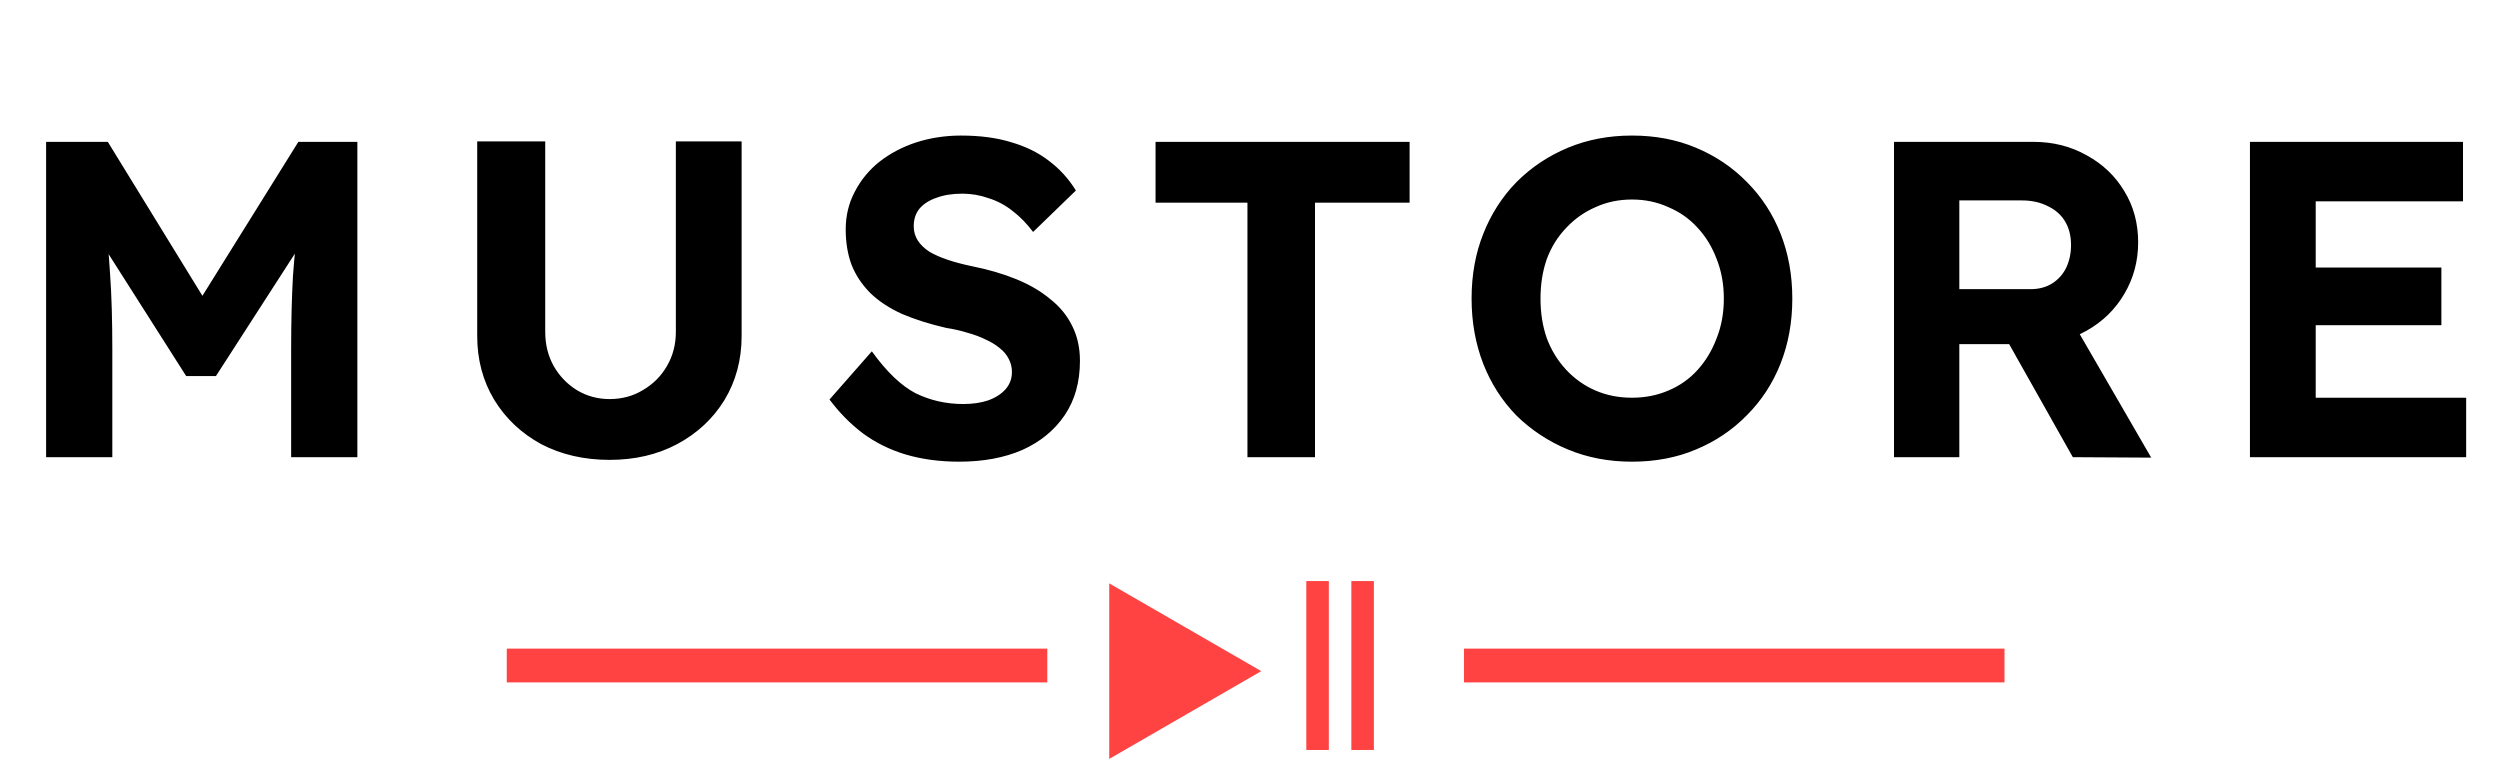
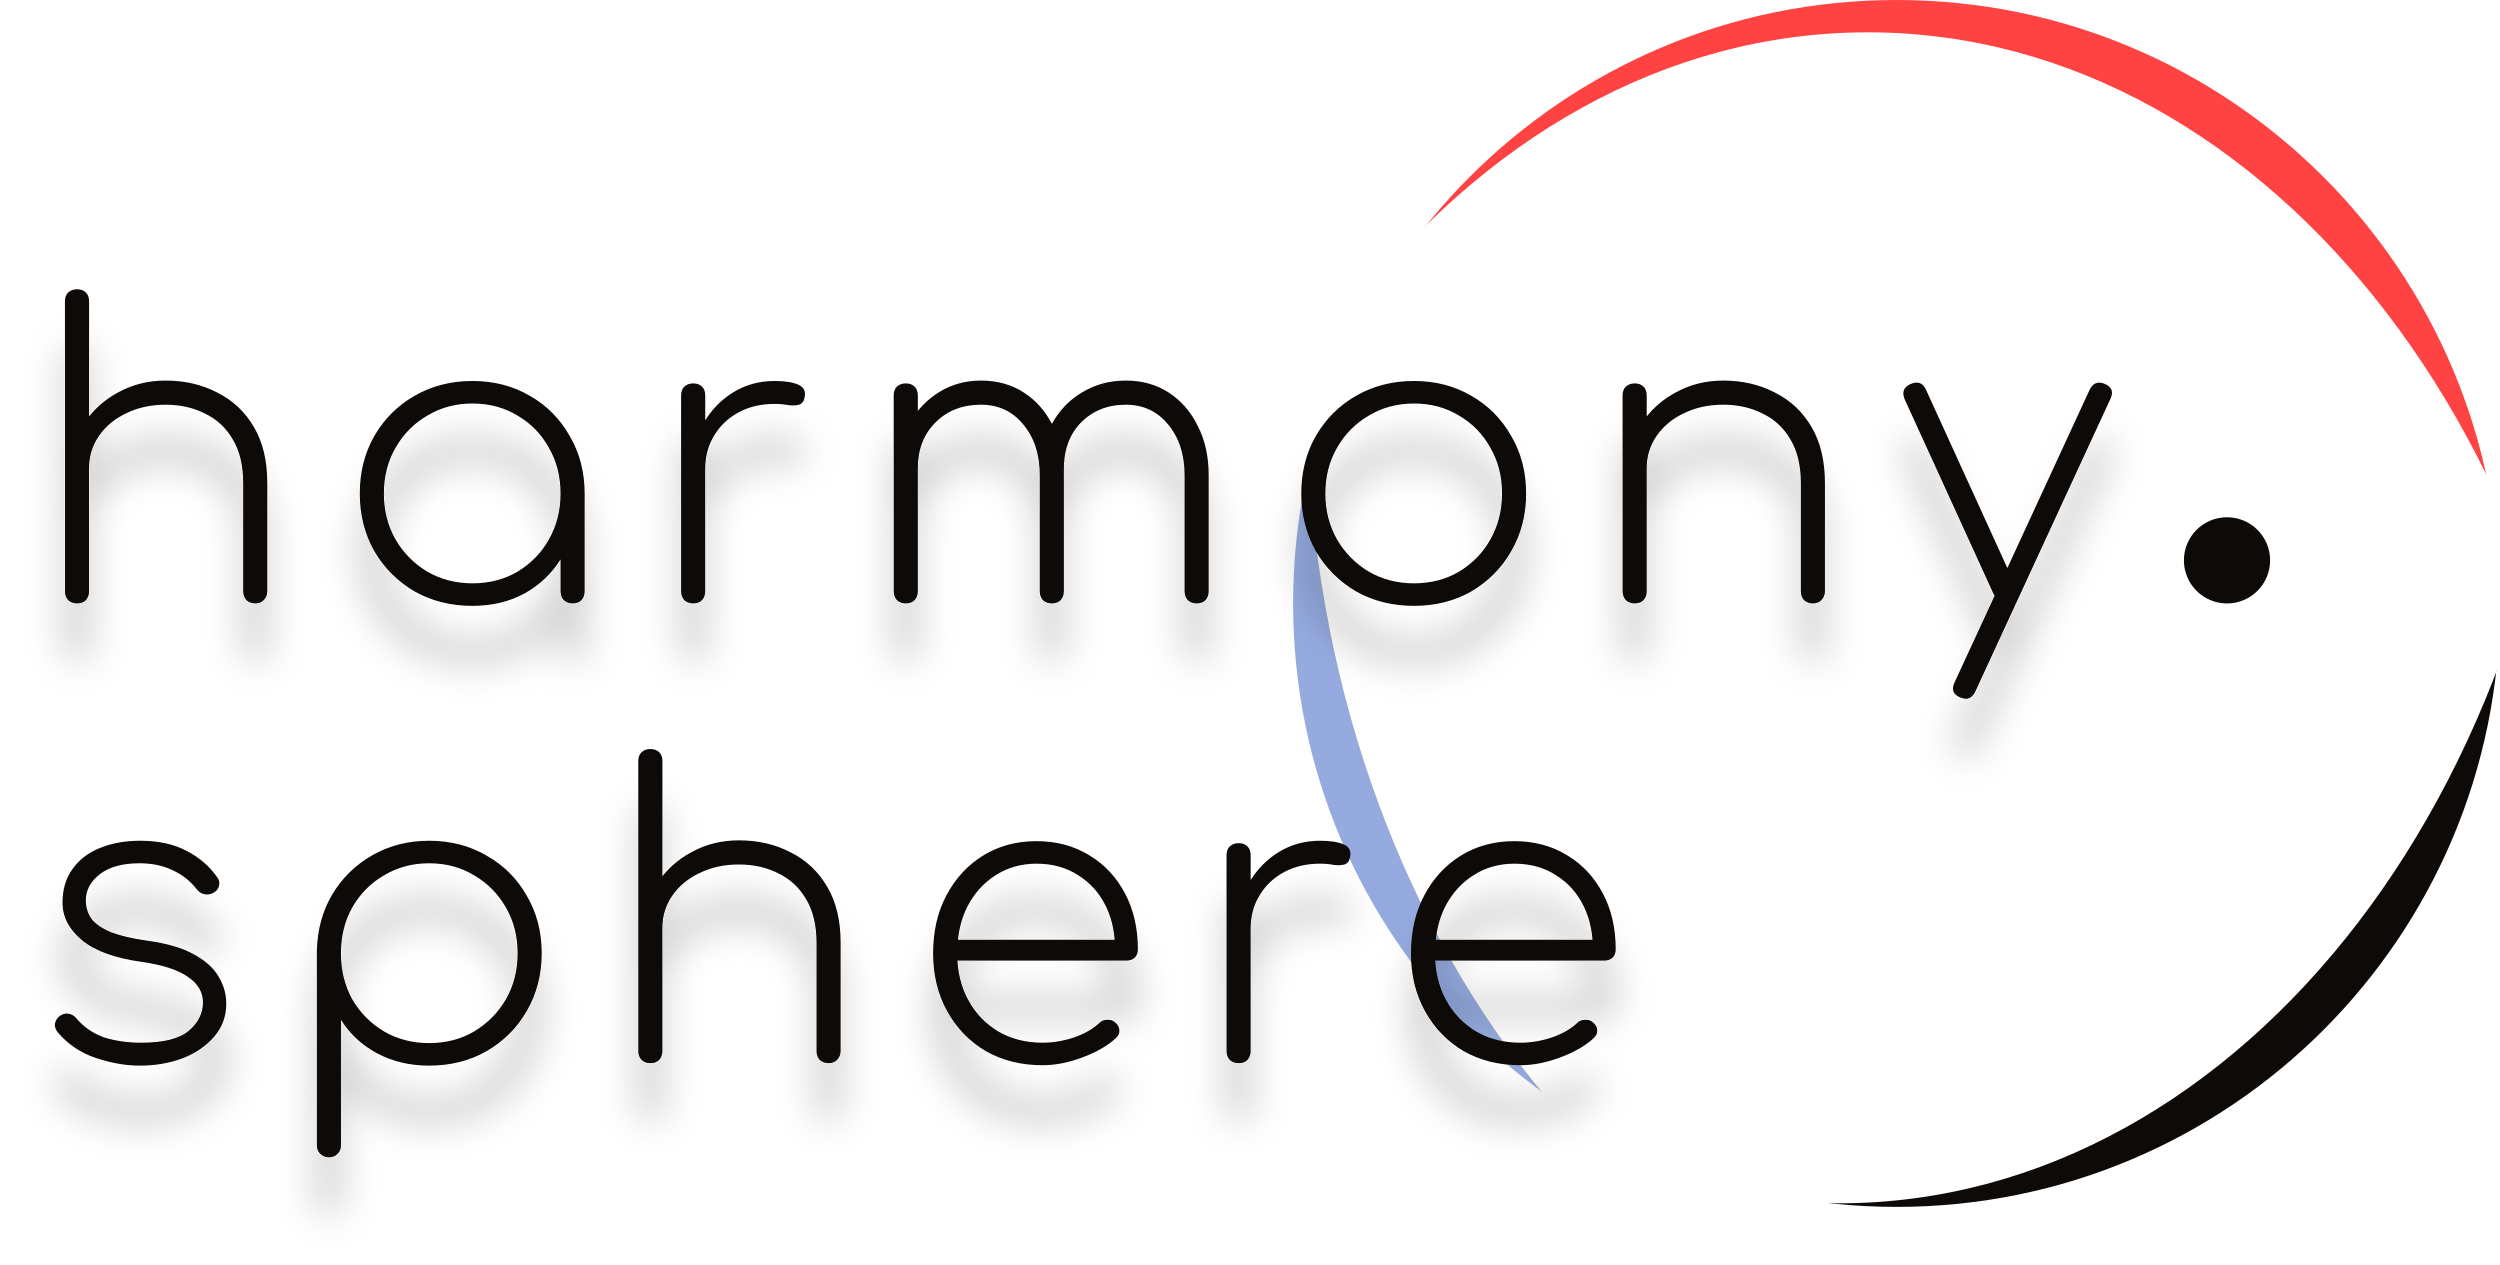
- <svg xmlns="http://www.w3.org/2000/svg" width="77" height="24" viewBox="0 0 222 68" fill="none">
-   <path d="M112 59L98.5 66.794V51.206L112 59Z" fill="#FF4343" />
-   <rect x="116" y="51" width="2" height="15" fill="#FF4343" />
-   <rect x="120" y="51" width="2" height="15" fill="#FF4343" />
-   <rect x="45" y="57" width="48" height="3" fill="#FF4343" />
-   <rect x="130" y="57" width="48" height="3" fill="#FF4343" />
-   <path d="M4.094 40V12H9.574L19.774 28.6L16.174 28.56L26.494 12H31.734V40H25.854V30.4C25.854 28 25.907 25.84 26.014 23.92C26.147 22 26.361 20.093 26.654 18.2L27.374 20.08L19.174 32.8H16.534L8.494 20.16L9.174 18.2C9.467 19.987 9.667 21.827 9.774 23.72C9.907 25.587 9.974 27.813 9.974 30.4V40H4.094ZM54.136 40.24C51.869 40.24 49.842 39.773 48.056 38.84C46.296 37.88 44.909 36.573 43.896 34.92C42.882 33.24 42.376 31.347 42.376 29.24V11.96H48.416V28.88C48.416 30 48.669 31.013 49.176 31.92C49.682 32.8 50.362 33.507 51.216 34.04C52.096 34.573 53.069 34.84 54.136 34.84C55.229 34.84 56.216 34.573 57.096 34.04C58.002 33.507 58.709 32.8 59.216 31.92C59.749 31.013 60.016 30 60.016 28.88V11.96H65.856V29.24C65.856 31.347 65.349 33.24 64.336 34.92C63.322 36.573 61.922 37.88 60.136 38.84C58.376 39.773 56.376 40.24 54.136 40.24ZM85.179 40.4C83.445 40.4 81.859 40.187 80.419 39.76C79.005 39.333 77.739 38.707 76.619 37.88C75.525 37.053 74.539 36.053 73.659 34.88L77.419 30.6C78.725 32.413 80.019 33.653 81.299 34.32C82.605 34.96 84.019 35.28 85.539 35.28C86.365 35.28 87.099 35.173 87.739 34.96C88.405 34.72 88.925 34.387 89.299 33.96C89.672 33.533 89.859 33.027 89.859 32.44C89.859 32.013 89.765 31.627 89.579 31.28C89.392 30.907 89.125 30.587 88.779 30.32C88.432 30.027 88.019 29.773 87.539 29.56C87.059 29.32 86.525 29.12 85.939 28.96C85.352 28.773 84.712 28.627 84.019 28.52C82.525 28.173 81.219 27.76 80.099 27.28C78.979 26.773 78.045 26.16 77.299 25.44C76.552 24.693 75.992 23.853 75.619 22.92C75.272 21.987 75.099 20.933 75.099 19.76C75.099 18.56 75.365 17.453 75.899 16.44C76.432 15.4 77.165 14.507 78.099 13.76C79.059 13.013 80.152 12.44 81.379 12.04C82.632 11.64 83.952 11.44 85.339 11.44C87.045 11.44 88.539 11.64 89.819 12.04C91.099 12.413 92.205 12.96 93.139 13.68C94.099 14.4 94.899 15.28 95.539 16.32L91.739 20C91.179 19.253 90.565 18.627 89.899 18.12C89.259 17.613 88.552 17.24 87.779 17C87.032 16.733 86.259 16.6 85.459 16.6C84.579 16.6 83.819 16.72 83.179 16.96C82.539 17.173 82.032 17.493 81.659 17.92C81.312 18.347 81.139 18.867 81.139 19.48C81.139 19.96 81.259 20.387 81.499 20.76C81.739 21.133 82.085 21.467 82.539 21.76C82.992 22.027 83.539 22.267 84.179 22.48C84.819 22.693 85.525 22.88 86.299 23.04C87.765 23.333 89.085 23.72 90.259 24.2C91.432 24.68 92.432 25.267 93.259 25.96C94.112 26.627 94.765 27.427 95.219 28.36C95.672 29.267 95.899 30.293 95.899 31.44C95.899 33.333 95.445 34.947 94.539 36.28C93.632 37.613 92.379 38.64 90.779 39.36C89.179 40.053 87.312 40.4 85.179 40.4ZM110.773 40V17.4H102.613V12H125.173V17.4H116.773V40H110.773ZM144.917 40.4C142.864 40.4 140.971 40.04 139.237 39.32C137.504 38.6 135.984 37.6 134.677 36.32C133.397 35.013 132.411 33.48 131.717 31.72C131.024 29.933 130.677 28 130.677 25.92C130.677 23.813 131.024 21.893 131.717 20.16C132.411 18.4 133.397 16.867 134.677 15.56C135.984 14.253 137.504 13.24 139.237 12.52C140.971 11.8 142.864 11.44 144.917 11.44C146.997 11.44 148.891 11.8 150.597 12.52C152.331 13.24 153.837 14.253 155.117 15.56C156.424 16.867 157.424 18.4 158.117 20.16C158.811 21.92 159.157 23.84 159.157 25.92C159.157 28 158.811 29.92 158.117 31.68C157.424 33.44 156.424 34.973 155.117 36.28C153.837 37.587 152.331 38.6 150.597 39.32C148.891 40.04 146.997 40.4 144.917 40.4ZM144.917 34.72C146.091 34.72 147.171 34.507 148.157 34.08C149.171 33.653 150.037 33.04 150.757 32.24C151.477 31.44 152.037 30.507 152.437 29.44C152.864 28.373 153.077 27.2 153.077 25.92C153.077 24.64 152.864 23.467 152.437 22.4C152.037 21.333 151.477 20.413 150.757 19.64C150.037 18.84 149.171 18.227 148.157 17.8C147.171 17.347 146.091 17.12 144.917 17.12C143.744 17.12 142.664 17.347 141.677 17.8C140.691 18.227 139.824 18.84 139.077 19.64C138.331 20.413 137.757 21.333 137.357 22.4C136.984 23.467 136.797 24.64 136.797 25.92C136.797 27.2 136.984 28.373 137.357 29.44C137.757 30.507 138.331 31.44 139.077 32.24C139.824 33.04 140.691 33.653 141.677 34.08C142.664 34.507 143.744 34.72 144.917 34.72ZM168.188 40V12H180.588C182.321 12 183.894 12.4 185.308 13.2C186.721 13.973 187.828 15.027 188.628 16.36C189.454 17.693 189.868 19.213 189.868 20.92C189.868 22.6 189.454 24.133 188.628 25.52C187.828 26.88 186.721 27.96 185.308 28.76C183.894 29.56 182.321 29.96 180.588 29.96H173.988V40H168.188ZM184.068 40L176.948 27.36L183.108 26.36L191.028 40.04L184.068 40ZM173.988 25.08H180.308C181.028 25.08 181.654 24.92 182.188 24.6C182.748 24.253 183.174 23.787 183.468 23.2C183.761 22.587 183.908 21.907 183.908 21.16C183.908 20.36 183.734 19.667 183.388 19.08C183.041 18.493 182.534 18.04 181.868 17.72C181.201 17.373 180.428 17.2 179.548 17.2H173.988V25.08ZM199.795 40V12H218.715V17.28H205.635V34.72H218.995V40H199.795ZM202.595 28.28V23.16H216.795V28.28H202.595Z" fill="black" />
+ <svg xmlns="http://www.w3.org/2000/svg" width="87" height="44" viewBox="0 0 87 44" fill="none">
+   <mask id="mask0_1327_1515" style="mask-type:alpha" maskUnits="userSpaceOnUse" x="45" y="0" width="42" height="42">
+     <circle cx="66" cy="21" r="21" fill="#D9D9D9" />
+   </mask>
+   <g mask="url(#mask0_1327_1515)">
+     <path d="M96 34.5C96 56.867 82.121 75 65 75C47.879 75 34 56.867 34 34.5C34 12.133 47.879 -6 65 -6C82.121 -6 96 12.133 96 34.5ZM39.454 34.5C39.454 52.933 50.891 67.875 65 67.875C79.109 67.875 90.546 52.933 90.546 34.5C90.546 16.067 79.109 1.125 65 1.125C50.891 1.125 39.454 16.067 39.454 34.5Z" fill="#FF4343" />
+     <path d="M95 8.5C95 30.867 81.121 49 64 49C46.879 49 33 30.867 33 8.5C33 -13.867 46.879 -32 64 -32C81.121 -32 95 -13.867 95 8.5ZM38.454 8.5C38.454 26.933 49.891 41.875 64 41.875C78.109 41.875 89.546 26.933 89.546 8.5C89.546 -9.933 78.109 -24.875 64 -24.875C49.891 -24.875 38.454 -9.933 38.454 8.5Z" fill="#0D0A08" />
+     <path d="M102 13.5C102 35.867 88.121 54 71 54C53.879 54 40 35.867 40 13.5C40 -8.868 53.879 -27 71 -27C88.121 -27 102 -8.868 102 13.5ZM45.454 13.5C45.454 31.933 56.891 46.875 71 46.875C85.109 46.875 96.546 31.933 96.546 13.5C96.546 -4.933 85.109 -19.875 71 -19.875C56.891 -19.875 45.454 -4.933 45.454 13.5Z" fill="#FCD77F" />
+     <path d="M102 13.5C102 35.867 88.121 54 71 54C53.879 54 40 35.867 40 13.5C40 -8.868 53.879 -27 71 -27C88.121 -27 102 -8.868 102 13.5ZM45.454 13.5C45.454 31.933 56.891 46.875 71 46.875C85.109 46.875 96.546 31.933 96.546 13.5C96.546 -4.933 85.109 -19.875 71 -19.875C56.891 -19.875 45.454 -4.933 45.454 13.5Z" fill="#95ABE0" />
+   </g>
+   <g filter="url(#filter0_d_1327_1515)">
+     <path d="M2.68 17.64C2.559 17.64 2.456 17.603 2.372 17.528C2.297 17.444 2.26 17.341 2.26 17.22V10.486C2.26 10.355 2.297 10.253 2.372 10.178C2.456 10.103 2.559 10.066 2.68 10.066C2.811 10.066 2.913 10.103 2.988 10.178C3.063 10.253 3.1 10.355 3.1 10.486V17.22C3.1 17.341 3.063 17.444 2.988 17.528C2.913 17.603 2.811 17.64 2.68 17.64ZM8.882 21C8.761 21 8.658 20.963 8.574 20.888C8.499 20.804 8.462 20.701 8.462 20.58V16.814C8.462 16.198 8.341 15.689 8.098 15.288C7.865 14.887 7.543 14.588 7.132 14.392C6.731 14.187 6.273 14.084 5.76 14.084C5.256 14.084 4.803 14.182 4.402 14.378C4.001 14.565 3.683 14.826 3.45 15.162C3.217 15.498 3.1 15.876 3.1 16.296H2.4C2.437 15.717 2.61 15.199 2.918 14.742C3.226 14.275 3.627 13.911 4.122 13.65C4.617 13.379 5.163 13.244 5.76 13.244C6.432 13.244 7.034 13.384 7.566 13.664C8.107 13.935 8.532 14.336 8.84 14.868C9.148 15.391 9.302 16.039 9.302 16.814V20.58C9.302 20.701 9.26 20.804 9.176 20.888C9.101 20.963 9.003 21 8.882 21ZM2.68 21C2.559 21 2.456 20.963 2.372 20.888C2.297 20.804 2.26 20.701 2.26 20.58V13.762C2.26 13.631 2.297 13.529 2.372 13.454C2.456 13.379 2.559 13.342 2.68 13.342C2.811 13.342 2.913 13.379 2.988 13.454C3.063 13.529 3.1 13.631 3.1 13.762V20.58C3.1 20.701 3.063 20.804 2.988 20.888C2.913 20.963 2.811 21 2.68 21ZM16.44 21.084C15.693 21.084 15.021 20.916 14.424 20.58C13.836 20.235 13.369 19.768 13.024 19.18C12.688 18.583 12.52 17.915 12.52 17.178C12.52 16.431 12.688 15.764 13.024 15.176C13.369 14.579 13.836 14.112 14.424 13.776C15.021 13.431 15.693 13.258 16.44 13.258C17.187 13.258 17.854 13.431 18.442 13.776C19.03 14.112 19.492 14.579 19.828 15.176C20.173 15.764 20.346 16.431 20.346 17.178L19.996 17.738C19.996 18.373 19.837 18.942 19.52 19.446C19.212 19.95 18.792 20.351 18.26 20.65C17.728 20.939 17.121 21.084 16.44 21.084ZM16.44 20.3C17.028 20.3 17.551 20.165 18.008 19.894C18.475 19.614 18.839 19.241 19.1 18.774C19.371 18.298 19.506 17.766 19.506 17.178C19.506 16.581 19.371 16.049 19.1 15.582C18.839 15.106 18.475 14.733 18.008 14.462C17.551 14.182 17.028 14.042 16.44 14.042C15.861 14.042 15.339 14.182 14.872 14.462C14.405 14.733 14.037 15.106 13.766 15.582C13.495 16.049 13.36 16.581 13.36 17.178C13.36 17.766 13.495 18.298 13.766 18.774C14.037 19.241 14.405 19.614 14.872 19.894C15.339 20.165 15.861 20.3 16.44 20.3ZM19.926 21C19.805 21 19.702 20.963 19.618 20.888C19.543 20.804 19.506 20.701 19.506 20.58V18.018L19.772 17.178H20.346V20.58C20.346 20.701 20.309 20.804 20.234 20.888C20.159 20.963 20.057 21 19.926 21ZM23.982 16.324C24.038 15.727 24.201 15.199 24.472 14.742C24.742 14.275 25.093 13.911 25.522 13.65C25.951 13.389 26.427 13.258 26.95 13.258C27.305 13.258 27.58 13.3 27.776 13.384C27.972 13.468 28.047 13.617 28 13.832C27.972 13.972 27.907 14.056 27.804 14.084C27.701 14.112 27.575 14.117 27.426 14.098C27.286 14.07 27.127 14.056 26.95 14.056C26.483 14.056 26.068 14.154 25.704 14.35C25.34 14.546 25.055 14.817 24.85 15.162C24.645 15.498 24.542 15.885 24.542 16.324H23.982ZM24.122 21C24 21 23.898 20.963 23.814 20.888C23.739 20.804 23.702 20.701 23.702 20.58V13.762C23.702 13.631 23.739 13.529 23.814 13.454C23.898 13.379 24 13.342 24.122 13.342C24.253 13.342 24.355 13.379 24.43 13.454C24.505 13.529 24.542 13.631 24.542 13.762V20.58C24.542 20.701 24.505 20.804 24.43 20.888C24.355 20.963 24.253 21 24.122 21ZM41.642 21C41.521 21 41.419 20.963 41.334 20.888C41.26 20.804 41.222 20.701 41.222 20.58V16.534C41.222 15.815 41.031 15.227 40.648 14.77C40.275 14.313 39.785 14.084 39.178 14.084C38.535 14.084 38.007 14.299 37.596 14.728C37.195 15.148 37.004 15.717 37.023 16.436H36.182C36.201 15.792 36.341 15.232 36.602 14.756C36.864 14.28 37.218 13.911 37.666 13.65C38.114 13.379 38.618 13.244 39.178 13.244C39.748 13.244 40.247 13.384 40.676 13.664C41.106 13.944 41.442 14.331 41.684 14.826C41.937 15.321 42.062 15.89 42.062 16.534V20.58C42.062 20.701 42.025 20.804 41.95 20.888C41.876 20.963 41.773 21 41.642 21ZM31.52 21C31.399 21 31.297 20.963 31.212 20.888C31.138 20.804 31.101 20.701 31.101 20.58V13.762C31.101 13.631 31.138 13.529 31.212 13.454C31.297 13.379 31.399 13.342 31.52 13.342C31.651 13.342 31.754 13.379 31.828 13.454C31.903 13.529 31.941 13.631 31.941 13.762V20.58C31.941 20.701 31.903 20.804 31.828 20.888C31.754 20.963 31.651 21 31.52 21ZM36.602 21C36.481 21 36.379 20.963 36.294 20.888C36.22 20.804 36.182 20.701 36.182 20.58V16.534C36.182 15.815 35.991 15.227 35.608 14.77C35.235 14.313 34.745 14.084 34.139 14.084C33.495 14.084 32.967 14.289 32.556 14.7C32.146 15.111 31.941 15.643 31.941 16.296H31.241C31.268 15.699 31.409 15.171 31.66 14.714C31.922 14.257 32.267 13.897 32.697 13.636C33.126 13.375 33.606 13.244 34.139 13.244C34.708 13.244 35.207 13.384 35.636 13.664C36.066 13.944 36.402 14.331 36.645 14.826C36.897 15.321 37.023 15.89 37.023 16.534V20.58C37.023 20.701 36.985 20.804 36.91 20.888C36.836 20.963 36.733 21 36.602 21ZM49.204 21.084C48.458 21.084 47.786 20.916 47.188 20.58C46.6 20.235 46.134 19.768 45.788 19.18C45.452 18.583 45.284 17.915 45.284 17.178C45.284 16.431 45.452 15.764 45.788 15.176C46.134 14.579 46.6 14.112 47.188 13.776C47.786 13.431 48.458 13.258 49.204 13.258C49.951 13.258 50.618 13.431 51.206 13.776C51.794 14.112 52.256 14.579 52.592 15.176C52.938 15.764 53.11 16.431 53.11 17.178C53.11 17.915 52.938 18.583 52.592 19.18C52.256 19.768 51.794 20.235 51.206 20.58C50.618 20.916 49.951 21.084 49.204 21.084ZM49.204 20.3C49.792 20.3 50.315 20.165 50.772 19.894C51.239 19.614 51.603 19.241 51.864 18.774C52.135 18.298 52.27 17.761 52.27 17.164C52.27 16.576 52.135 16.049 51.864 15.582C51.603 15.106 51.239 14.733 50.772 14.462C50.315 14.182 49.792 14.042 49.204 14.042C48.626 14.042 48.103 14.182 47.636 14.462C47.17 14.733 46.801 15.106 46.53 15.582C46.26 16.049 46.124 16.581 46.124 17.178C46.124 17.766 46.26 18.298 46.53 18.774C46.801 19.241 47.17 19.614 47.636 19.894C48.103 20.165 48.626 20.3 49.204 20.3ZM63.088 21C62.967 21 62.864 20.963 62.78 20.888C62.706 20.804 62.668 20.701 62.668 20.58V16.814C62.668 16.198 62.547 15.689 62.304 15.288C62.071 14.887 61.749 14.588 61.338 14.392C60.937 14.187 60.48 14.084 59.966 14.084C59.462 14.084 59.01 14.182 58.608 14.378C58.207 14.565 57.89 14.826 57.656 15.162C57.423 15.498 57.306 15.876 57.306 16.296H56.606C56.644 15.717 56.816 15.199 57.124 14.742C57.432 14.275 57.834 13.911 58.328 13.65C58.823 13.379 59.369 13.244 59.966 13.244C60.638 13.244 61.24 13.384 61.772 13.664C62.314 13.935 62.738 14.336 63.046 14.868C63.354 15.391 63.508 16.039 63.508 16.814V20.58C63.508 20.701 63.466 20.804 63.382 20.888C63.308 20.963 63.21 21 63.088 21ZM56.886 21C56.765 21 56.662 20.963 56.578 20.888C56.504 20.804 56.466 20.701 56.466 20.58V13.762C56.466 13.631 56.504 13.529 56.578 13.454C56.662 13.379 56.765 13.342 56.886 13.342C57.017 13.342 57.12 13.379 57.194 13.454C57.269 13.529 57.306 13.631 57.306 13.762V20.58C57.306 20.701 57.269 20.804 57.194 20.888C57.12 20.963 57.017 21 56.886 21ZM68.42 24.318C68.364 24.318 68.299 24.304 68.224 24.276C67.972 24.173 67.902 24.001 68.014 23.758L72.718 13.566C72.83 13.333 73.003 13.263 73.236 13.356C73.488 13.459 73.558 13.631 73.446 13.874L68.742 24.066C68.658 24.234 68.551 24.318 68.42 24.318ZM69.904 20.818C69.783 20.874 69.675 20.888 69.582 20.86C69.489 20.832 69.414 20.757 69.358 20.636L66.292 13.916C66.236 13.795 66.222 13.687 66.25 13.594C66.278 13.501 66.353 13.426 66.474 13.37C66.596 13.314 66.703 13.3 66.796 13.328C66.889 13.356 66.964 13.431 67.02 13.552L70.086 20.272C70.142 20.393 70.156 20.501 70.128 20.594C70.1 20.687 70.025 20.762 69.904 20.818ZM4.864 37.084C4.379 37.084 3.87 36.995 3.338 36.818C2.806 36.641 2.363 36.342 2.008 35.922C1.933 35.829 1.901 35.731 1.91 35.628C1.929 35.516 1.989 35.423 2.092 35.348C2.185 35.283 2.283 35.259 2.386 35.278C2.498 35.297 2.587 35.348 2.652 35.432C2.923 35.749 3.249 35.973 3.632 36.104C4.024 36.225 4.449 36.286 4.906 36.286C5.69 36.286 6.245 36.146 6.572 35.866C6.899 35.586 7.062 35.259 7.062 34.886C7.062 34.522 6.885 34.223 6.53 33.99C6.185 33.747 5.648 33.575 4.92 33.472C3.987 33.341 3.296 33.089 2.848 32.716C2.4 32.343 2.176 31.909 2.176 31.414C2.176 30.947 2.293 30.555 2.526 30.238C2.759 29.911 3.077 29.669 3.478 29.51C3.889 29.342 4.355 29.258 4.878 29.258C5.513 29.258 6.049 29.375 6.488 29.608C6.927 29.832 7.281 30.135 7.552 30.518C7.627 30.611 7.65 30.714 7.622 30.826C7.603 30.929 7.533 31.013 7.412 31.078C7.319 31.125 7.221 31.139 7.118 31.12C7.015 31.101 6.927 31.045 6.852 30.952C6.619 30.653 6.334 30.429 5.998 30.28C5.671 30.121 5.289 30.042 4.85 30.042C4.262 30.042 3.805 30.168 3.478 30.42C3.151 30.672 2.988 30.975 2.988 31.33C2.988 31.573 3.053 31.787 3.184 31.974C3.324 32.151 3.548 32.305 3.856 32.436C4.164 32.557 4.575 32.655 5.088 32.73C5.788 32.823 6.339 32.982 6.74 33.206C7.151 33.43 7.44 33.691 7.608 33.99C7.785 34.279 7.874 34.592 7.874 34.928C7.874 35.367 7.734 35.749 7.454 36.076C7.174 36.403 6.805 36.655 6.348 36.832C5.891 37 5.396 37.084 4.864 37.084ZM11.446 40.276C11.325 40.276 11.222 40.234 11.138 40.15C11.063 40.075 11.026 39.977 11.026 39.856V33.094C11.044 32.357 11.222 31.703 11.558 31.134C11.903 30.555 12.37 30.098 12.958 29.762C13.546 29.426 14.204 29.258 14.932 29.258C15.678 29.258 16.346 29.431 16.934 29.776C17.531 30.112 17.998 30.579 18.334 31.176C18.679 31.764 18.852 32.431 18.852 33.178C18.852 33.915 18.679 34.583 18.334 35.18C17.998 35.768 17.531 36.235 16.934 36.58C16.346 36.916 15.678 37.084 14.932 37.084C14.26 37.084 13.653 36.939 13.112 36.65C12.58 36.361 12.165 35.973 11.866 35.488V39.856C11.866 39.977 11.829 40.075 11.754 40.15C11.679 40.234 11.576 40.276 11.446 40.276ZM14.932 36.3C15.52 36.3 16.043 36.165 16.5 35.894C16.966 35.614 17.335 35.241 17.606 34.774C17.877 34.298 18.012 33.766 18.012 33.178C18.012 32.581 17.877 32.049 17.606 31.582C17.335 31.106 16.966 30.733 16.5 30.462C16.043 30.182 15.52 30.042 14.932 30.042C14.353 30.042 13.831 30.182 13.364 30.462C12.897 30.733 12.528 31.106 12.258 31.582C11.996 32.049 11.866 32.581 11.866 33.178C11.866 33.766 11.996 34.298 12.258 34.774C12.528 35.241 12.897 35.614 13.364 35.894C13.831 36.165 14.353 36.3 14.932 36.3ZM22.632 33.64C22.51 33.64 22.408 33.603 22.324 33.528C22.249 33.444 22.212 33.341 22.212 33.22V26.486C22.212 26.355 22.249 26.253 22.324 26.178C22.408 26.103 22.51 26.066 22.632 26.066C22.762 26.066 22.865 26.103 22.94 26.178C23.014 26.253 23.052 26.355 23.052 26.486V33.22C23.052 33.341 23.014 33.444 22.94 33.528C22.865 33.603 22.762 33.64 22.632 33.64ZM28.834 37C28.712 37 28.61 36.963 28.526 36.888C28.451 36.804 28.414 36.701 28.414 36.58V32.814C28.414 32.198 28.292 31.689 28.05 31.288C27.816 30.887 27.494 30.588 27.084 30.392C26.682 30.187 26.225 30.084 25.712 30.084C25.208 30.084 24.755 30.182 24.354 30.378C23.952 30.565 23.635 30.826 23.402 31.162C23.168 31.498 23.052 31.876 23.052 32.296H22.352C22.389 31.717 22.562 31.199 22.87 30.742C23.178 30.275 23.579 29.911 24.074 29.65C24.568 29.379 25.114 29.244 25.712 29.244C26.384 29.244 26.986 29.384 27.518 29.664C28.059 29.935 28.484 30.336 28.792 30.868C29.1 31.391 29.254 32.039 29.254 32.814V36.58C29.254 36.701 29.212 36.804 29.128 36.888C29.053 36.963 28.955 37 28.834 37ZM22.632 37C22.51 37 22.408 36.963 22.324 36.888C22.249 36.804 22.212 36.701 22.212 36.58V29.762C22.212 29.631 22.249 29.529 22.324 29.454C22.408 29.379 22.51 29.342 22.632 29.342C22.762 29.342 22.865 29.379 22.94 29.454C23.014 29.529 23.052 29.631 23.052 29.762V36.58C23.052 36.701 23.014 36.804 22.94 36.888C22.865 36.963 22.762 37 22.632 37ZM36.28 37.07C35.542 37.07 34.884 36.907 34.306 36.58C33.736 36.244 33.288 35.782 32.962 35.194C32.635 34.606 32.472 33.934 32.472 33.178C32.472 32.413 32.626 31.741 32.934 31.162C33.242 30.574 33.666 30.112 34.208 29.776C34.749 29.44 35.37 29.272 36.07 29.272C36.76 29.272 37.372 29.435 37.904 29.762C38.436 30.079 38.851 30.523 39.15 31.092C39.448 31.652 39.598 32.301 39.598 33.038C39.598 33.159 39.56 33.257 39.486 33.332C39.411 33.397 39.313 33.43 39.192 33.43H33.032V32.702H39.416L38.8 33.164C38.818 32.557 38.716 32.021 38.492 31.554C38.268 31.087 37.946 30.723 37.526 30.462C37.115 30.191 36.63 30.056 36.07 30.056C35.538 30.056 35.062 30.191 34.642 30.462C34.231 30.723 33.904 31.087 33.662 31.554C33.428 32.021 33.312 32.562 33.312 33.178C33.312 33.785 33.438 34.321 33.69 34.788C33.942 35.255 34.292 35.623 34.74 35.894C35.188 36.155 35.701 36.286 36.28 36.286C36.644 36.286 37.008 36.225 37.372 36.104C37.745 35.973 38.039 35.805 38.254 35.6C38.328 35.525 38.417 35.488 38.52 35.488C38.632 35.479 38.725 35.507 38.8 35.572C38.902 35.656 38.954 35.749 38.954 35.852C38.963 35.955 38.921 36.048 38.828 36.132C38.529 36.403 38.137 36.627 37.652 36.804C37.176 36.981 36.718 37.07 36.28 37.07ZM42.963 32.324C43.019 31.727 43.182 31.199 43.453 30.742C43.724 30.275 44.074 29.911 44.503 29.65C44.932 29.389 45.408 29.258 45.931 29.258C46.285 29.258 46.561 29.3 46.757 29.384C46.953 29.468 47.028 29.617 46.981 29.832C46.953 29.972 46.888 30.056 46.785 30.084C46.682 30.112 46.556 30.117 46.407 30.098C46.267 30.07 46.108 30.056 45.931 30.056C45.464 30.056 45.049 30.154 44.685 30.35C44.321 30.546 44.036 30.817 43.831 31.162C43.626 31.498 43.523 31.885 43.523 32.324H42.963ZM43.103 37C42.981 37 42.879 36.963 42.795 36.888C42.72 36.804 42.683 36.701 42.683 36.58V29.762C42.683 29.631 42.72 29.529 42.795 29.454C42.879 29.379 42.981 29.342 43.103 29.342C43.233 29.342 43.336 29.379 43.411 29.454C43.486 29.529 43.523 29.631 43.523 29.762V36.58C43.523 36.701 43.486 36.804 43.411 36.888C43.336 36.963 43.233 37 43.103 37ZM52.909 37.07C52.172 37.07 51.514 36.907 50.935 36.58C50.366 36.244 49.918 35.782 49.591 35.194C49.264 34.606 49.101 33.934 49.101 33.178C49.101 32.413 49.255 31.741 49.563 31.162C49.871 30.574 50.296 30.112 50.837 29.776C51.378 29.44 51.999 29.272 52.699 29.272C53.39 29.272 54.001 29.435 54.533 29.762C55.065 30.079 55.48 30.523 55.779 31.092C56.078 31.652 56.227 32.301 56.227 33.038C56.227 33.159 56.19 33.257 56.115 33.332C56.04 33.397 55.942 33.43 55.821 33.43H49.661V32.702H56.045L55.429 33.164C55.448 32.557 55.345 32.021 55.121 31.554C54.897 31.087 54.575 30.723 54.155 30.462C53.744 30.191 53.259 30.056 52.699 30.056C52.167 30.056 51.691 30.191 51.271 30.462C50.86 30.723 50.534 31.087 50.291 31.554C50.058 32.021 49.941 32.562 49.941 33.178C49.941 33.785 50.067 34.321 50.319 34.788C50.571 35.255 50.921 35.623 51.369 35.894C51.817 36.155 52.33 36.286 52.909 36.286C53.273 36.286 53.637 36.225 54.001 36.104C54.374 35.973 54.668 35.805 54.883 35.6C54.958 35.525 55.046 35.488 55.149 35.488C55.261 35.479 55.354 35.507 55.429 35.572C55.532 35.656 55.583 35.749 55.583 35.852C55.592 35.955 55.55 36.048 55.457 36.132C55.158 36.403 54.766 36.627 54.281 36.804C53.805 36.981 53.348 37.07 52.909 37.07Z" fill="#0D0A08" />
+   </g>
+   <circle cx="77.5" cy="19.5" r="1.5" fill="#0D0A08" />
+   <defs>
+     <filter id="filter0_d_1327_1515" x="0.596" y="10.066" width="74.318" height="33.51" filterUnits="userSpaceOnUse" color-interpolation-filters="sRGB">
+       <feFlood flood-opacity="0" result="BackgroundImageFix" />
+       <feColorMatrix in="SourceAlpha" type="matrix" values="0 0 0 0 0 0 0 0 0 0 0 0 0 0 0 0 0 0 127 0" result="hardAlpha" />
+       <feOffset dy="2" />
+       <feGaussianBlur stdDeviation="0.65" />
+       <feComposite in2="hardAlpha" operator="out" />
+       <feColorMatrix type="matrix" values="0 0 0 0 0 0 0 0 0 0 0 0 0 0 0 0 0 0 0.2 0" />
+       <feBlend mode="normal" in2="BackgroundImageFix" result="effect1_dropShadow_1327_1515" />
+       <feBlend mode="normal" in="SourceGraphic" in2="effect1_dropShadow_1327_1515" result="shape" />
+     </filter>
+   </defs>
</svg>
